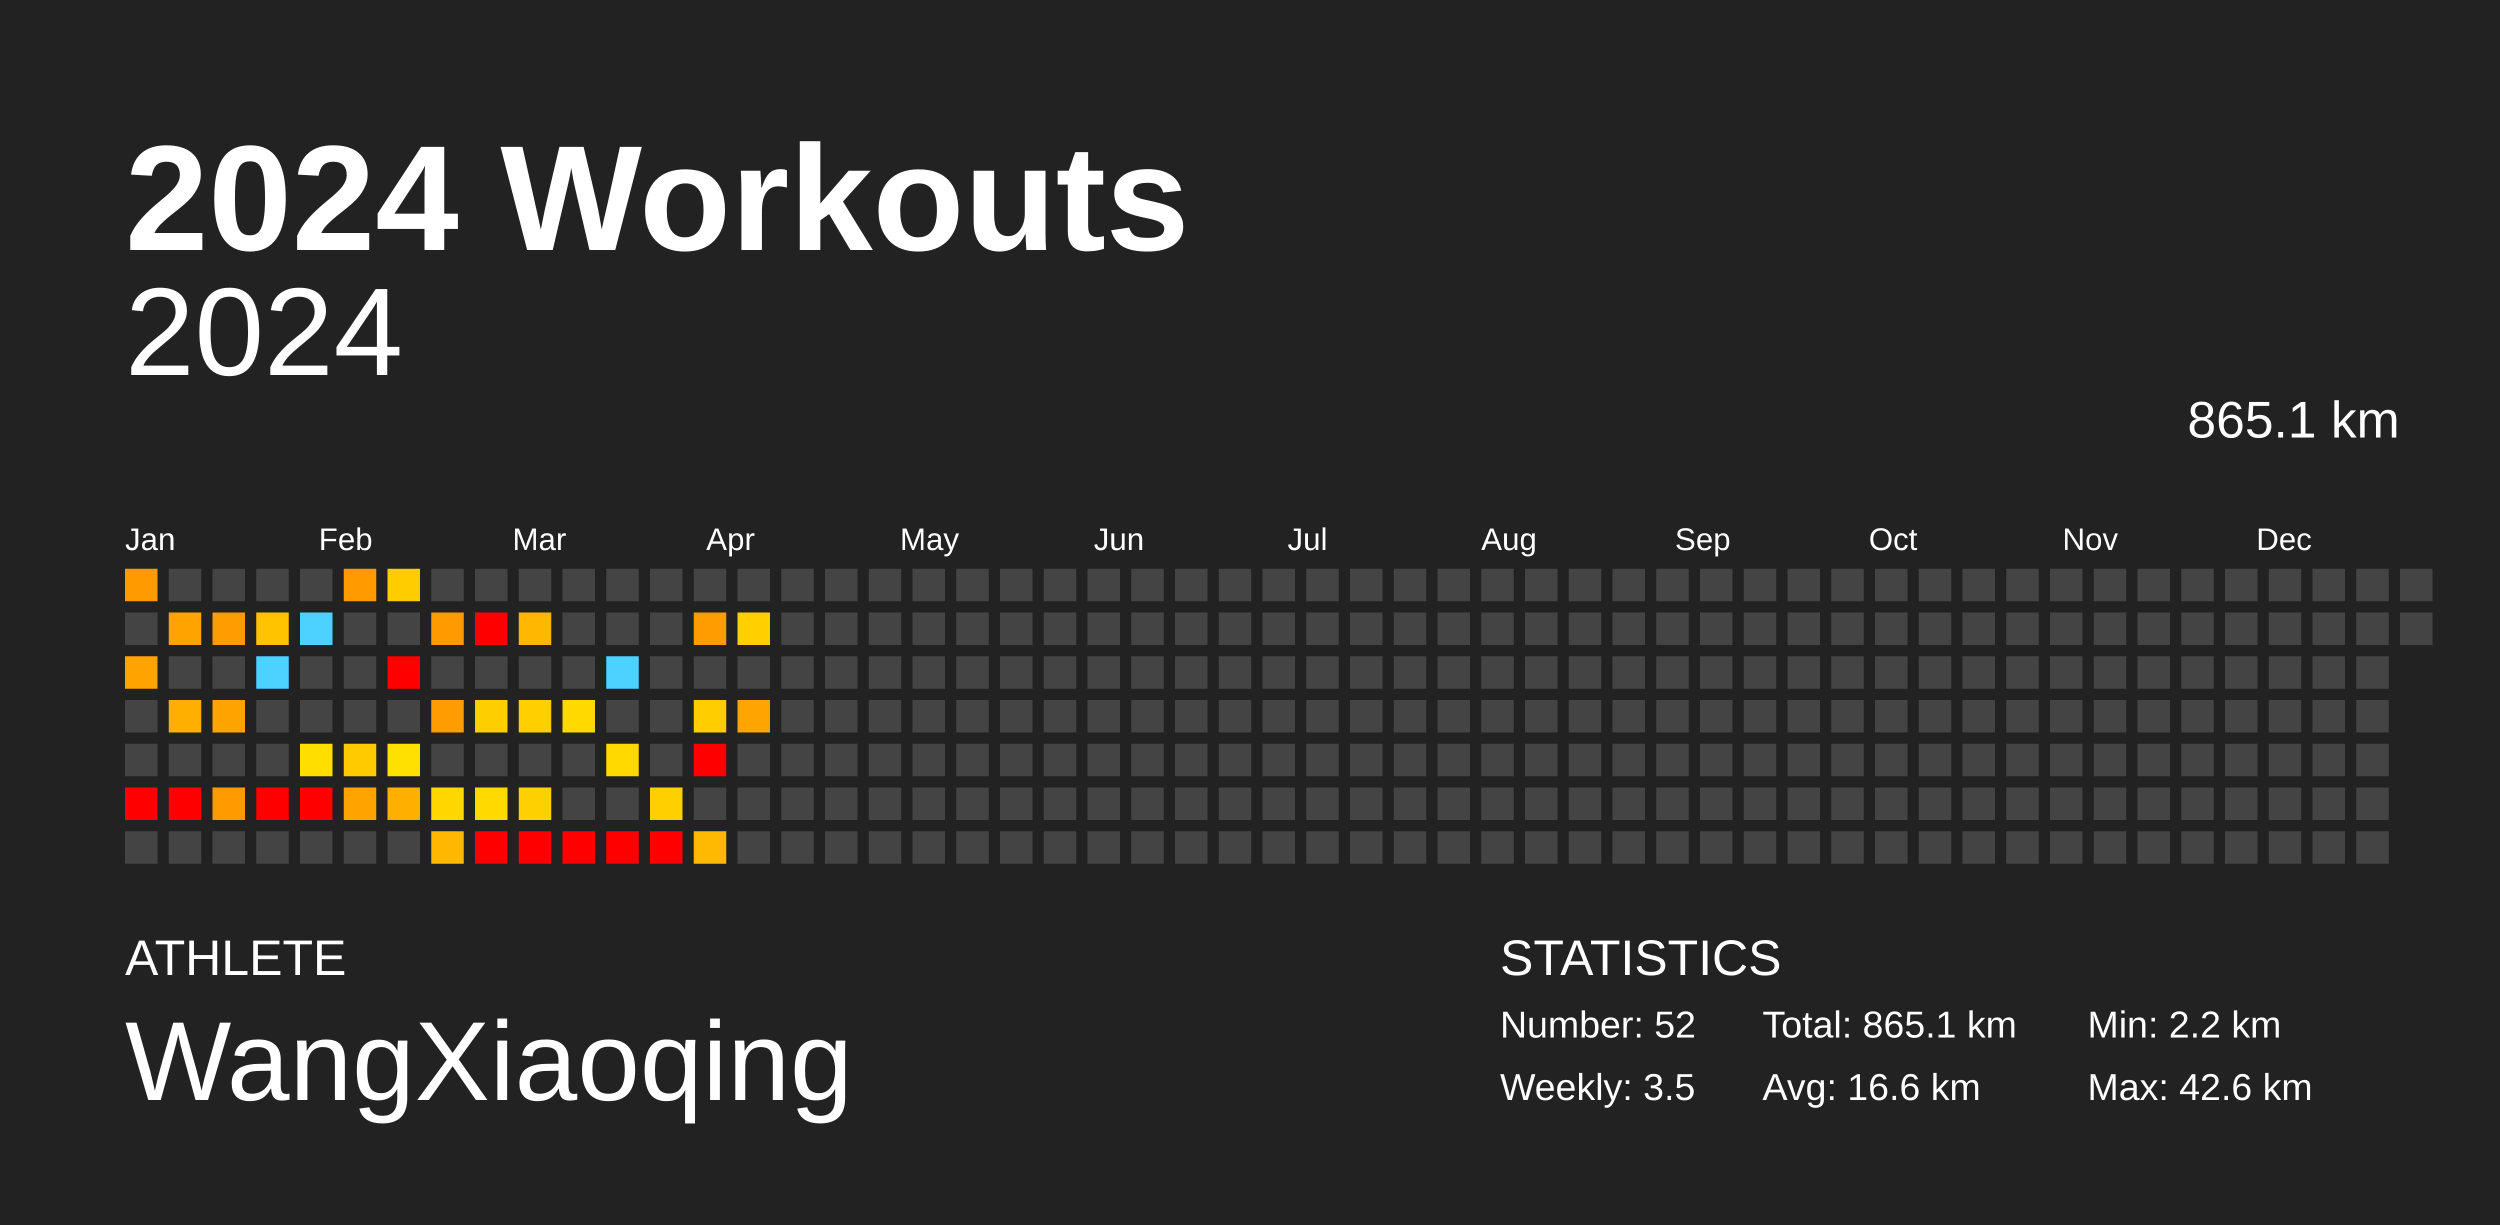
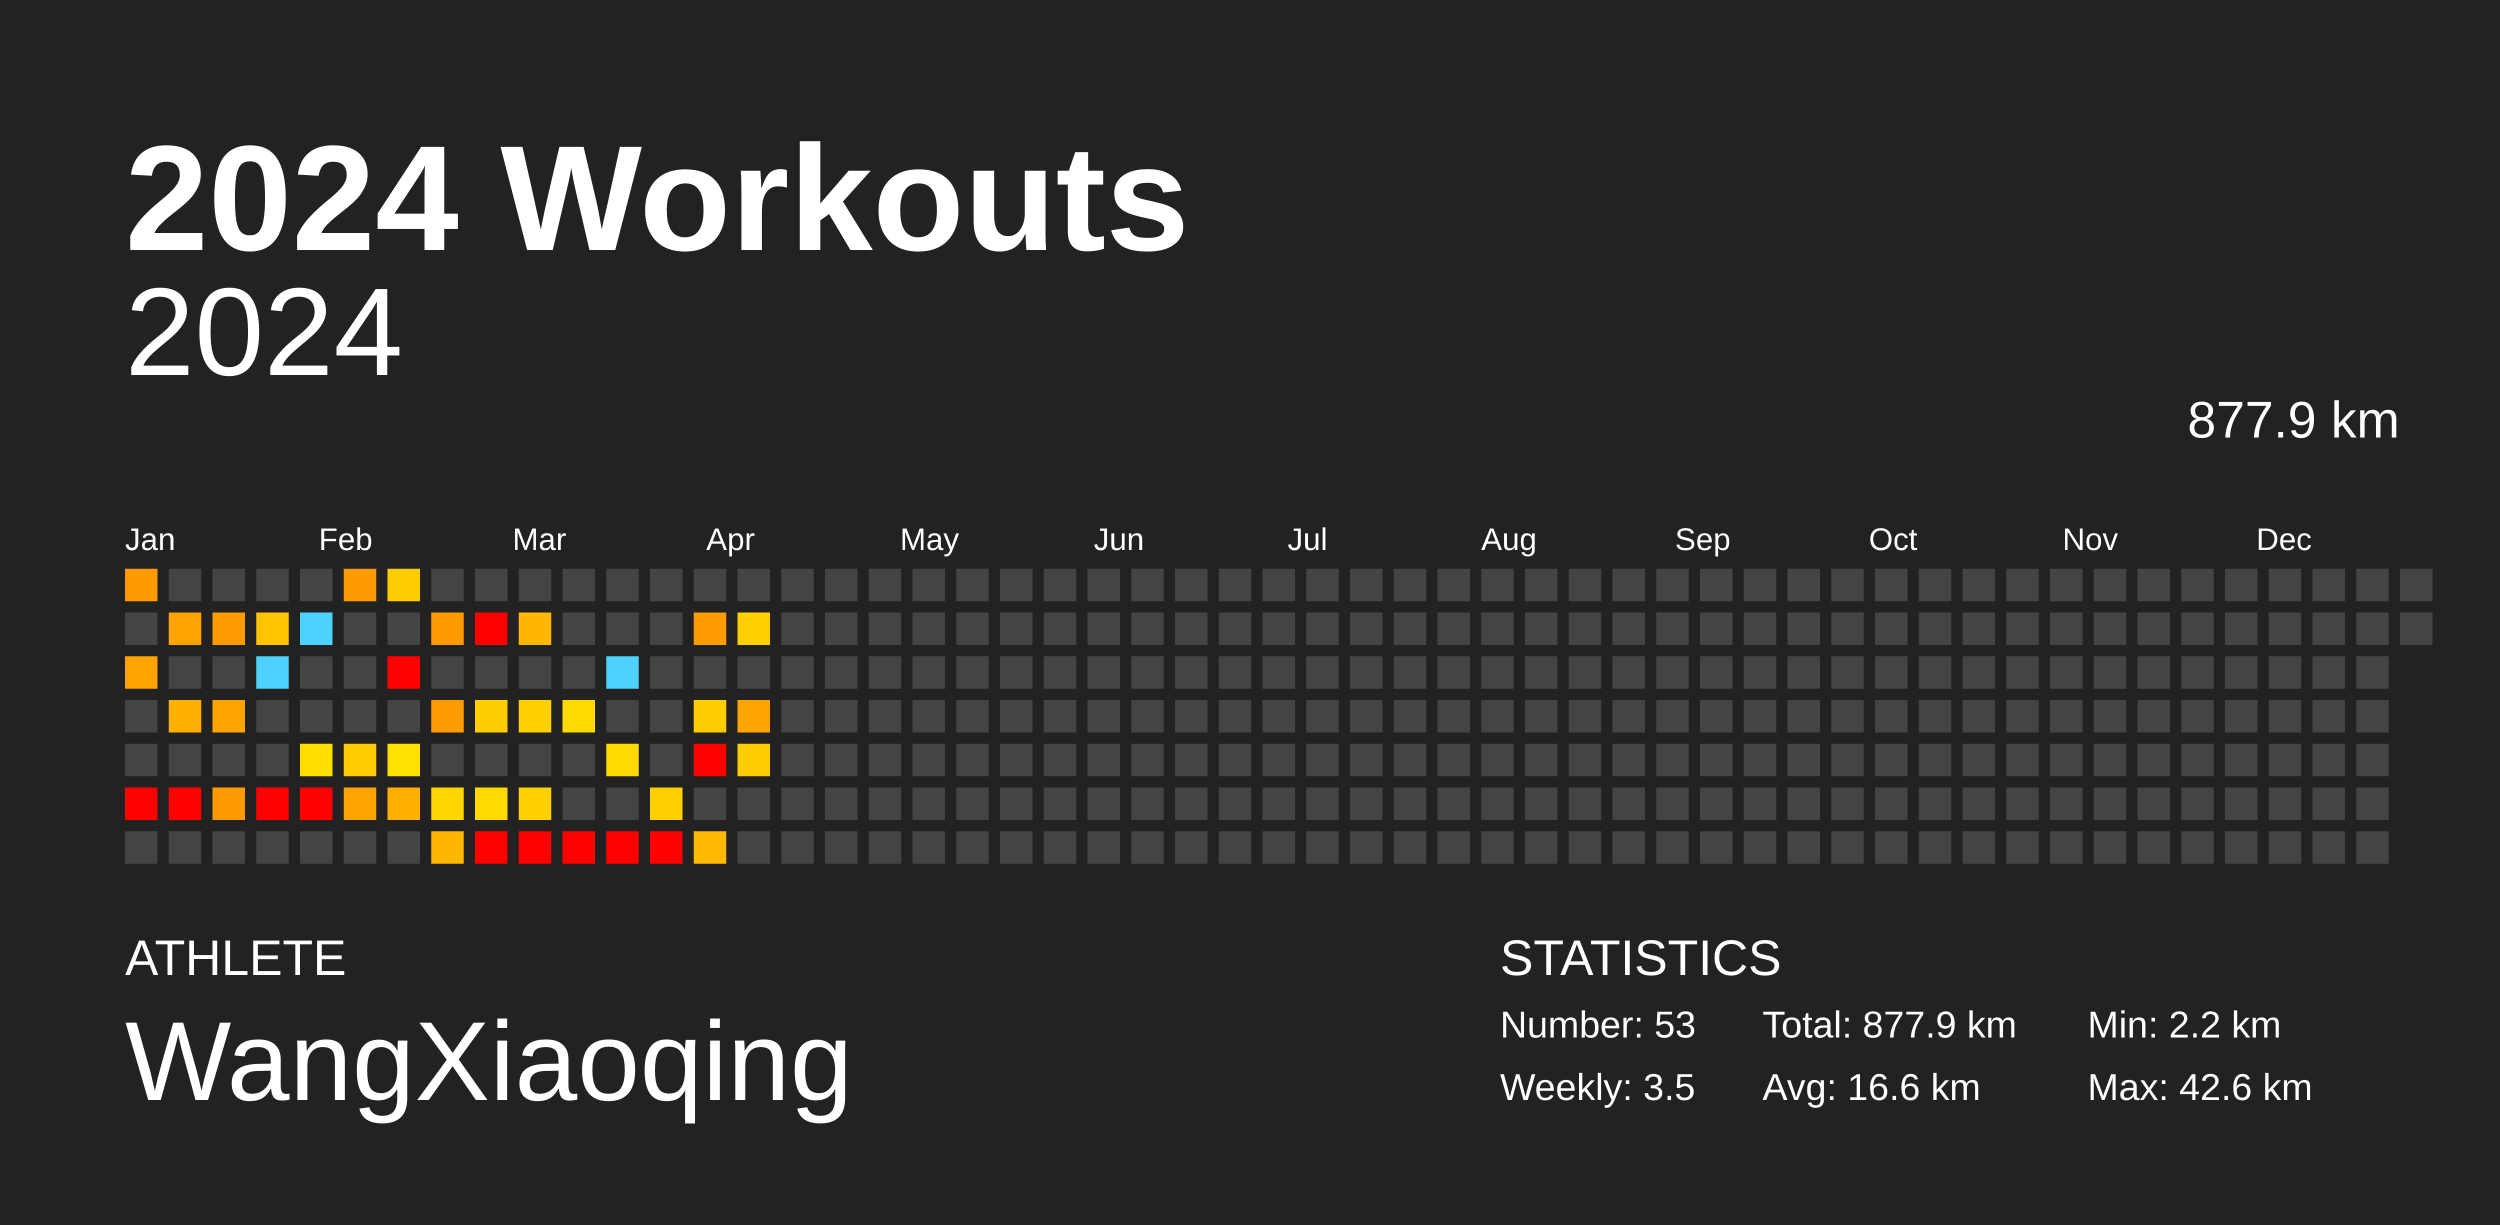
<svg xmlns="http://www.w3.org/2000/svg" baseProfile="full" height="98mm" version="1.1" viewBox="0,0,200,98" width="200mm">
  <defs />
  <rect fill="#222222" height="98" width="200" x="0" y="0" />
  <text fill="#FFFFFF" style="font-size:12px; font-family:Arial; font-weight:bold;" x="10" y="20">2024 Workouts</text>
  <text fill="#FFFFFF" style="font-size:4px; font-family:Arial" x="10" y="78">ATHLETE</text>
  <text fill="#FFFFFF" style="font-size:9px; font-family:Arial" x="10" y="88">WangXiaoqing</text>
  <text fill="#FFFFFF" style="font-size:4px; font-family:Arial" x="120" y="78">STATISTICS</text>
-   <text fill="#FFFFFF" style="font-size:3px; font-family:Arial" x="120" y="83">Number: 52</text>
+   <text fill="#FFFFFF" style="font-size:3px; font-family:Arial" x="120" y="83">Number: 53</text>
  <text fill="#FFFFFF" style="font-size:3px; font-family:Arial" x="120" y="88">Weekly: 3.5</text>
-   <text fill="#FFFFFF" style="font-size:3px; font-family:Arial" x="141" y="83">Total: 865.1 km</text>
+   <text fill="#FFFFFF" style="font-size:3px; font-family:Arial" x="141" y="83">Total: 877.9 km</text>
  <text fill="#FFFFFF" style="font-size:3px; font-family:Arial" x="141" y="88">Avg: 16.6 km</text>
  <text fill="#FFFFFF" style="font-size:3px; font-family:Arial" x="167" y="83">Min: 2.2 km</text>
  <text fill="#FFFFFF" style="font-size:3px; font-family:Arial" x="167" y="88">Max: 42.6 km</text>
  <text alignment-baseline="hanging" fill="#FFFFFF" style="font-size:10.0px; font-family:Arial;" x="10" y="30">2024</text>
-   <text alignment-baseline="hanging" fill="#FFFFFF" style="font-size:4.125px; font-family:Arial;" x="175" y="35">865.1 km</text>
+   <text alignment-baseline="hanging" fill="#FFFFFF" style="font-size:4.125px; font-family:Arial;" x="175" y="35">877.9 km</text>
  <text fill="#FFFFFF" style="font-size:2.5px; font-family:Arial" x="10.0" y="44">Jan</text>
  <text fill="#FFFFFF" style="font-size:2.5px; font-family:Arial" x="25.5" y="44">Feb</text>
  <text fill="#FFFFFF" style="font-size:2.5px; font-family:Arial" x="41.0" y="44">Mar</text>
  <text fill="#FFFFFF" style="font-size:2.5px; font-family:Arial" x="56.5" y="44">Apr</text>
  <text fill="#FFFFFF" style="font-size:2.5px; font-family:Arial" x="72.0" y="44">May</text>
  <text fill="#FFFFFF" style="font-size:2.5px; font-family:Arial" x="87.5" y="44">Jun</text>
  <text fill="#FFFFFF" style="font-size:2.5px; font-family:Arial" x="103.0" y="44">Jul</text>
  <text fill="#FFFFFF" style="font-size:2.5px; font-family:Arial" x="118.5" y="44">Aug</text>
  <text fill="#FFFFFF" style="font-size:2.5px; font-family:Arial" x="134.0" y="44">Sep</text>
  <text fill="#FFFFFF" style="font-size:2.5px; font-family:Arial" x="149.5" y="44">Oct</text>
  <text fill="#FFFFFF" style="font-size:2.5px; font-family:Arial" x="165.0" y="44">Nov</text>
  <text fill="#FFFFFF" style="font-size:2.5px; font-family:Arial" x="180.5" y="44">Dec</text>
  <rect fill="#ff9b00" height="2.6" width="2.6" x="10.0" y="45.5" />
  <rect fill="#444444" height="2.6" width="2.6" x="10.0" y="49.0" />
  <rect fill="#ffa300" height="2.6" width="2.6" x="10.0" y="52.5" />
  <rect fill="#444444" height="2.6" width="2.6" x="10.0" y="56.0" />
  <rect fill="#444444" height="2.6" width="2.6" x="10.0" y="59.5" />
  <rect fill="red" height="2.6" width="2.6" x="10.0" y="63.0" />
  <rect fill="#444444" height="2.6" width="2.6" x="10.0" y="66.5" />
  <rect fill="#444444" height="2.6" width="2.6" x="13.5" y="45.5" />
  <rect fill="#ffa300" height="2.6" width="2.6" x="13.5" y="49.0" />
  <rect fill="#444444" height="2.6" width="2.6" x="13.5" y="52.5" />
  <rect fill="#ffaf00" height="2.6" width="2.6" x="13.5" y="56.0" />
  <rect fill="#444444" height="2.6" width="2.6" x="13.5" y="59.5" />
  <rect fill="red" height="2.6" width="2.6" x="13.5" y="63.0" />
  <rect fill="#444444" height="2.6" width="2.6" x="13.5" y="66.5" />
  <rect fill="#444444" height="2.6" width="2.6" x="17.0" y="45.5" />
  <rect fill="#ff9c00" height="2.6" width="2.6" x="17.0" y="49.0" />
  <rect fill="#444444" height="2.6" width="2.6" x="17.0" y="52.5" />
  <rect fill="#ffa300" height="2.6" width="2.6" x="17.0" y="56.0" />
  <rect fill="#444444" height="2.6" width="2.6" x="17.0" y="59.5" />
  <rect fill="#ff9b00" height="2.6" width="2.6" x="17.0" y="63.0" />
  <rect fill="#444444" height="2.6" width="2.6" x="17.0" y="66.5" />
  <rect fill="#444444" height="2.6" width="2.6" x="20.5" y="45.5" />
  <rect fill="#ffc300" height="2.6" width="2.6" x="20.5" y="49.0" />
  <rect fill="#4dd2ff" height="2.6" width="2.6" x="20.5" y="52.5" />
  <rect fill="#444444" height="2.6" width="2.6" x="20.5" y="56.0" />
  <rect fill="#444444" height="2.6" width="2.6" x="20.5" y="59.5" />
  <rect fill="red" height="2.6" width="2.6" x="20.5" y="63.0" />
  <rect fill="#444444" height="2.6" width="2.6" x="20.5" y="66.5" />
  <rect fill="#444444" height="2.6" width="2.6" x="24.0" y="45.5" />
  <rect fill="#4dd2ff" height="2.6" width="2.6" x="24.0" y="49.0" />
  <rect fill="#444444" height="2.6" width="2.6" x="24.0" y="52.5" />
  <rect fill="#444444" height="2.6" width="2.6" x="24.0" y="56.0" />
  <rect fill="#ffde00" height="2.6" width="2.6" x="24.0" y="59.5" />
  <rect fill="red" height="2.6" width="2.6" x="24.0" y="63.0" />
  <rect fill="#444444" height="2.6" width="2.6" x="24.0" y="66.5" />
  <rect fill="#ff9b00" height="2.6" width="2.6" x="27.5" y="45.5" />
  <rect fill="#444444" height="2.6" width="2.6" x="27.5" y="49.0" />
  <rect fill="#444444" height="2.6" width="2.6" x="27.5" y="52.5" />
  <rect fill="#444444" height="2.6" width="2.6" x="27.5" y="56.0" />
  <rect fill="#ffcb00" height="2.6" width="2.6" x="27.5" y="59.5" />
  <rect fill="#ffa300" height="2.6" width="2.6" x="27.5" y="63.0" />
  <rect fill="#444444" height="2.6" width="2.6" x="27.5" y="66.5" />
  <rect fill="#ffcc00" height="2.6" width="2.6" x="31.0" y="45.5" />
  <rect fill="#444444" height="2.6" width="2.6" x="31.0" y="49.0" />
  <rect fill="red" height="2.6" width="2.6" x="31.0" y="52.5" />
  <rect fill="#444444" height="2.6" width="2.6" x="31.0" y="56.0" />
  <rect fill="#ffe000" height="2.6" width="2.6" x="31.0" y="59.5" />
  <rect fill="#ffaf00" height="2.6" width="2.6" x="31.0" y="63.0" />
  <rect fill="#444444" height="2.6" width="2.6" x="31.0" y="66.5" />
  <rect fill="#444444" height="2.6" width="2.6" x="34.5" y="45.5" />
  <rect fill="#ff9b00" height="2.6" width="2.6" x="34.5" y="49.0" />
  <rect fill="#444444" height="2.6" width="2.6" x="34.5" y="52.5" />
  <rect fill="#ff9c00" height="2.6" width="2.6" x="34.5" y="56.0" />
  <rect fill="#444444" height="2.6" width="2.6" x="34.5" y="59.5" />
  <rect fill="#ffd600" height="2.6" width="2.6" x="34.5" y="63.0" />
  <rect fill="#ffb700" height="2.6" width="2.6" x="34.5" y="66.5" />
  <rect fill="#444444" height="2.6" width="2.6" x="38.0" y="45.5" />
  <rect fill="red" height="2.6" width="2.6" x="38.0" y="49.0" />
  <rect fill="#444444" height="2.6" width="2.6" x="38.0" y="52.5" />
  <rect fill="#ffce00" height="2.6" width="2.6" x="38.0" y="56.0" />
  <rect fill="#444444" height="2.6" width="2.6" x="38.0" y="59.5" />
  <rect fill="#ffd900" height="2.6" width="2.6" x="38.0" y="63.0" />
  <rect fill="red" height="2.6" width="2.6" x="38.0" y="66.5" />
  <rect fill="#444444" height="2.6" width="2.6" x="41.5" y="45.5" />
  <rect fill="#ffb700" height="2.6" width="2.6" x="41.5" y="49.0" />
  <rect fill="#444444" height="2.6" width="2.6" x="41.5" y="52.5" />
  <rect fill="#ffd000" height="2.6" width="2.6" x="41.5" y="56.0" />
  <rect fill="#444444" height="2.6" width="2.6" x="41.5" y="59.5" />
  <rect fill="#ffd100" height="2.6" width="2.6" x="41.5" y="63.0" />
  <rect fill="red" height="2.6" width="2.6" x="41.5" y="66.5" />
  <rect fill="#444444" height="2.6" width="2.6" x="45.0" y="45.5" />
  <rect fill="#444444" height="2.6" width="2.6" x="45.0" y="49.0" />
  <rect fill="#444444" height="2.6" width="2.6" x="45.0" y="52.5" />
  <rect fill="#ffd900" height="2.6" width="2.6" x="45.0" y="56.0" />
  <rect fill="#444444" height="2.6" width="2.6" x="45.0" y="59.5" />
  <rect fill="#444444" height="2.6" width="2.6" x="45.0" y="63.0" />
  <rect fill="red" height="2.6" width="2.6" x="45.0" y="66.5" />
  <rect fill="#444444" height="2.6" width="2.6" x="48.5" y="45.5" />
  <rect fill="#444444" height="2.6" width="2.6" x="48.5" y="49.0" />
  <rect fill="#4dd2ff" height="2.6" width="2.6" x="48.5" y="52.5" />
  <rect fill="#444444" height="2.6" width="2.6" x="48.5" y="56.0" />
  <rect fill="#ffd900" height="2.6" width="2.6" x="48.5" y="59.5" />
  <rect fill="#444444" height="2.6" width="2.6" x="48.5" y="63.0" />
  <rect fill="red" height="2.6" width="2.6" x="48.5" y="66.5" />
  <rect fill="#444444" height="2.6" width="2.6" x="52.0" y="45.5" />
  <rect fill="#444444" height="2.6" width="2.6" x="52.0" y="49.0" />
  <rect fill="#444444" height="2.6" width="2.6" x="52.0" y="52.5" />
  <rect fill="#444444" height="2.6" width="2.6" x="52.0" y="56.0" />
  <rect fill="#444444" height="2.6" width="2.6" x="52.0" y="59.5" />
  <rect fill="#ffcf00" height="2.6" width="2.6" x="52.0" y="63.0" />
  <rect fill="red" height="2.6" width="2.6" x="52.0" y="66.5" />
  <rect fill="#444444" height="2.6" width="2.6" x="55.5" y="45.5" />
  <rect fill="#ff9c00" height="2.6" width="2.6" x="55.5" y="49.0" />
  <rect fill="#444444" height="2.6" width="2.6" x="55.5" y="52.5" />
  <rect fill="#ffcd00" height="2.6" width="2.6" x="55.5" y="56.0" />
  <rect fill="red" height="2.6" width="2.6" x="55.5" y="59.5" />
  <rect fill="#444444" height="2.6" width="2.6" x="55.5" y="63.0" />
  <rect fill="#ffb900" height="2.6" width="2.6" x="55.5" y="66.5" />
  <rect fill="#444444" height="2.6" width="2.6" x="59.0" y="45.5" />
  <rect fill="#ffcf00" height="2.6" width="2.6" x="59.0" y="49.0" />
  <rect fill="#444444" height="2.6" width="2.6" x="59.0" y="52.5" />
  <rect fill="#ffa400" height="2.6" width="2.6" x="59.0" y="56.0" />
-   <rect fill="#444444" height="2.6" width="2.6" x="59.0" y="59.5" />
+   <rect fill="#ffcc00" height="2.6" width="2.6" x="59.0" y="59.5" />
  <rect fill="#444444" height="2.6" width="2.6" x="59.0" y="63.0" />
  <rect fill="#444444" height="2.6" width="2.6" x="59.0" y="66.5" />
  <rect fill="#444444" height="2.6" width="2.6" x="62.5" y="45.5" />
  <rect fill="#444444" height="2.6" width="2.6" x="62.5" y="49.0" />
  <rect fill="#444444" height="2.6" width="2.6" x="62.5" y="52.5" />
  <rect fill="#444444" height="2.6" width="2.6" x="62.5" y="56.0" />
  <rect fill="#444444" height="2.6" width="2.6" x="62.5" y="59.5" />
  <rect fill="#444444" height="2.6" width="2.6" x="62.5" y="63.0" />
  <rect fill="#444444" height="2.6" width="2.6" x="62.5" y="66.5" />
  <rect fill="#444444" height="2.6" width="2.6" x="66.0" y="45.5" />
  <rect fill="#444444" height="2.6" width="2.6" x="66.0" y="49.0" />
  <rect fill="#444444" height="2.6" width="2.6" x="66.0" y="52.5" />
  <rect fill="#444444" height="2.6" width="2.6" x="66.0" y="56.0" />
  <rect fill="#444444" height="2.6" width="2.6" x="66.0" y="59.5" />
  <rect fill="#444444" height="2.6" width="2.6" x="66.0" y="63.0" />
  <rect fill="#444444" height="2.6" width="2.6" x="66.0" y="66.5" />
  <rect fill="#444444" height="2.6" width="2.6" x="69.5" y="45.5" />
  <rect fill="#444444" height="2.6" width="2.6" x="69.5" y="49.0" />
  <rect fill="#444444" height="2.6" width="2.6" x="69.5" y="52.5" />
  <rect fill="#444444" height="2.6" width="2.6" x="69.5" y="56.0" />
  <rect fill="#444444" height="2.6" width="2.6" x="69.5" y="59.5" />
  <rect fill="#444444" height="2.6" width="2.6" x="69.5" y="63.0" />
  <rect fill="#444444" height="2.6" width="2.6" x="69.5" y="66.5" />
  <rect fill="#444444" height="2.6" width="2.6" x="73.0" y="45.5" />
  <rect fill="#444444" height="2.6" width="2.6" x="73.0" y="49.0" />
  <rect fill="#444444" height="2.6" width="2.6" x="73.0" y="52.5" />
  <rect fill="#444444" height="2.6" width="2.6" x="73.0" y="56.0" />
  <rect fill="#444444" height="2.6" width="2.6" x="73.0" y="59.5" />
  <rect fill="#444444" height="2.6" width="2.6" x="73.0" y="63.0" />
  <rect fill="#444444" height="2.6" width="2.6" x="73.0" y="66.5" />
  <rect fill="#444444" height="2.6" width="2.6" x="76.5" y="45.5" />
  <rect fill="#444444" height="2.6" width="2.6" x="76.5" y="49.0" />
  <rect fill="#444444" height="2.6" width="2.6" x="76.5" y="52.5" />
  <rect fill="#444444" height="2.6" width="2.6" x="76.5" y="56.0" />
  <rect fill="#444444" height="2.6" width="2.6" x="76.5" y="59.5" />
  <rect fill="#444444" height="2.6" width="2.6" x="76.5" y="63.0" />
  <rect fill="#444444" height="2.6" width="2.6" x="76.5" y="66.5" />
  <rect fill="#444444" height="2.6" width="2.6" x="80.0" y="45.5" />
  <rect fill="#444444" height="2.6" width="2.6" x="80.0" y="49.0" />
  <rect fill="#444444" height="2.6" width="2.6" x="80.0" y="52.5" />
  <rect fill="#444444" height="2.6" width="2.6" x="80.0" y="56.0" />
  <rect fill="#444444" height="2.6" width="2.6" x="80.0" y="59.5" />
  <rect fill="#444444" height="2.6" width="2.6" x="80.0" y="63.0" />
  <rect fill="#444444" height="2.6" width="2.6" x="80.0" y="66.5" />
  <rect fill="#444444" height="2.6" width="2.6" x="83.5" y="45.5" />
  <rect fill="#444444" height="2.6" width="2.6" x="83.5" y="49.0" />
  <rect fill="#444444" height="2.6" width="2.6" x="83.5" y="52.5" />
  <rect fill="#444444" height="2.6" width="2.6" x="83.5" y="56.0" />
  <rect fill="#444444" height="2.6" width="2.6" x="83.5" y="59.5" />
  <rect fill="#444444" height="2.6" width="2.6" x="83.5" y="63.0" />
  <rect fill="#444444" height="2.6" width="2.6" x="83.5" y="66.5" />
  <rect fill="#444444" height="2.6" width="2.6" x="87.0" y="45.5" />
  <rect fill="#444444" height="2.6" width="2.6" x="87.0" y="49.0" />
  <rect fill="#444444" height="2.6" width="2.6" x="87.0" y="52.5" />
  <rect fill="#444444" height="2.6" width="2.6" x="87.0" y="56.0" />
  <rect fill="#444444" height="2.6" width="2.6" x="87.0" y="59.5" />
  <rect fill="#444444" height="2.6" width="2.6" x="87.0" y="63.0" />
  <rect fill="#444444" height="2.6" width="2.6" x="87.0" y="66.5" />
  <rect fill="#444444" height="2.6" width="2.6" x="90.5" y="45.5" />
  <rect fill="#444444" height="2.6" width="2.6" x="90.5" y="49.0" />
  <rect fill="#444444" height="2.6" width="2.6" x="90.5" y="52.5" />
  <rect fill="#444444" height="2.6" width="2.6" x="90.5" y="56.0" />
  <rect fill="#444444" height="2.6" width="2.6" x="90.5" y="59.5" />
  <rect fill="#444444" height="2.6" width="2.6" x="90.5" y="63.0" />
  <rect fill="#444444" height="2.6" width="2.6" x="90.5" y="66.5" />
  <rect fill="#444444" height="2.6" width="2.6" x="94.0" y="45.5" />
  <rect fill="#444444" height="2.6" width="2.6" x="94.0" y="49.0" />
  <rect fill="#444444" height="2.6" width="2.6" x="94.0" y="52.5" />
  <rect fill="#444444" height="2.6" width="2.6" x="94.0" y="56.0" />
  <rect fill="#444444" height="2.6" width="2.6" x="94.0" y="59.5" />
  <rect fill="#444444" height="2.6" width="2.6" x="94.0" y="63.0" />
  <rect fill="#444444" height="2.6" width="2.6" x="94.0" y="66.5" />
  <rect fill="#444444" height="2.6" width="2.6" x="97.5" y="45.5" />
  <rect fill="#444444" height="2.6" width="2.6" x="97.5" y="49.0" />
  <rect fill="#444444" height="2.6" width="2.6" x="97.5" y="52.5" />
  <rect fill="#444444" height="2.6" width="2.6" x="97.5" y="56.0" />
  <rect fill="#444444" height="2.6" width="2.6" x="97.5" y="59.5" />
  <rect fill="#444444" height="2.6" width="2.6" x="97.5" y="63.0" />
  <rect fill="#444444" height="2.6" width="2.6" x="97.5" y="66.5" />
  <rect fill="#444444" height="2.6" width="2.6" x="101.0" y="45.5" />
  <rect fill="#444444" height="2.6" width="2.6" x="101.0" y="49.0" />
  <rect fill="#444444" height="2.6" width="2.6" x="101.0" y="52.5" />
  <rect fill="#444444" height="2.6" width="2.6" x="101.0" y="56.0" />
  <rect fill="#444444" height="2.6" width="2.6" x="101.0" y="59.5" />
  <rect fill="#444444" height="2.6" width="2.6" x="101.0" y="63.0" />
  <rect fill="#444444" height="2.6" width="2.6" x="101.0" y="66.5" />
  <rect fill="#444444" height="2.6" width="2.6" x="104.5" y="45.5" />
  <rect fill="#444444" height="2.6" width="2.6" x="104.5" y="49.0" />
  <rect fill="#444444" height="2.6" width="2.6" x="104.5" y="52.5" />
  <rect fill="#444444" height="2.6" width="2.6" x="104.5" y="56.0" />
  <rect fill="#444444" height="2.6" width="2.6" x="104.5" y="59.5" />
  <rect fill="#444444" height="2.6" width="2.6" x="104.5" y="63.0" />
  <rect fill="#444444" height="2.6" width="2.6" x="104.5" y="66.5" />
  <rect fill="#444444" height="2.6" width="2.6" x="108.0" y="45.5" />
  <rect fill="#444444" height="2.6" width="2.6" x="108.0" y="49.0" />
  <rect fill="#444444" height="2.6" width="2.6" x="108.0" y="52.5" />
  <rect fill="#444444" height="2.6" width="2.6" x="108.0" y="56.0" />
  <rect fill="#444444" height="2.6" width="2.6" x="108.0" y="59.5" />
  <rect fill="#444444" height="2.6" width="2.6" x="108.0" y="63.0" />
  <rect fill="#444444" height="2.6" width="2.6" x="108.0" y="66.5" />
  <rect fill="#444444" height="2.6" width="2.6" x="111.5" y="45.5" />
  <rect fill="#444444" height="2.6" width="2.6" x="111.5" y="49.0" />
  <rect fill="#444444" height="2.6" width="2.6" x="111.5" y="52.5" />
  <rect fill="#444444" height="2.6" width="2.6" x="111.5" y="56.0" />
  <rect fill="#444444" height="2.6" width="2.6" x="111.5" y="59.5" />
  <rect fill="#444444" height="2.6" width="2.6" x="111.5" y="63.0" />
  <rect fill="#444444" height="2.6" width="2.6" x="111.5" y="66.5" />
  <rect fill="#444444" height="2.6" width="2.6" x="115.0" y="45.5" />
  <rect fill="#444444" height="2.6" width="2.6" x="115.0" y="49.0" />
  <rect fill="#444444" height="2.6" width="2.6" x="115.0" y="52.5" />
  <rect fill="#444444" height="2.6" width="2.6" x="115.0" y="56.0" />
  <rect fill="#444444" height="2.6" width="2.6" x="115.0" y="59.5" />
  <rect fill="#444444" height="2.6" width="2.6" x="115.0" y="63.0" />
  <rect fill="#444444" height="2.6" width="2.6" x="115.0" y="66.5" />
  <rect fill="#444444" height="2.6" width="2.6" x="118.5" y="45.5" />
  <rect fill="#444444" height="2.6" width="2.6" x="118.5" y="49.0" />
  <rect fill="#444444" height="2.6" width="2.6" x="118.5" y="52.5" />
  <rect fill="#444444" height="2.6" width="2.6" x="118.5" y="56.0" />
  <rect fill="#444444" height="2.6" width="2.6" x="118.5" y="59.5" />
  <rect fill="#444444" height="2.6" width="2.6" x="118.5" y="63.0" />
  <rect fill="#444444" height="2.6" width="2.6" x="118.5" y="66.5" />
  <rect fill="#444444" height="2.6" width="2.6" x="122.0" y="45.5" />
  <rect fill="#444444" height="2.6" width="2.6" x="122.0" y="49.0" />
  <rect fill="#444444" height="2.6" width="2.6" x="122.0" y="52.5" />
  <rect fill="#444444" height="2.6" width="2.6" x="122.0" y="56.0" />
  <rect fill="#444444" height="2.6" width="2.6" x="122.0" y="59.5" />
  <rect fill="#444444" height="2.6" width="2.6" x="122.0" y="63.0" />
  <rect fill="#444444" height="2.6" width="2.6" x="122.0" y="66.5" />
  <rect fill="#444444" height="2.6" width="2.6" x="125.5" y="45.5" />
  <rect fill="#444444" height="2.6" width="2.6" x="125.5" y="49.0" />
  <rect fill="#444444" height="2.6" width="2.6" x="125.5" y="52.5" />
  <rect fill="#444444" height="2.6" width="2.6" x="125.5" y="56.0" />
  <rect fill="#444444" height="2.6" width="2.6" x="125.5" y="59.5" />
  <rect fill="#444444" height="2.6" width="2.6" x="125.5" y="63.0" />
  <rect fill="#444444" height="2.6" width="2.6" x="125.5" y="66.5" />
  <rect fill="#444444" height="2.6" width="2.6" x="129.0" y="45.5" />
  <rect fill="#444444" height="2.6" width="2.6" x="129.0" y="49.0" />
  <rect fill="#444444" height="2.6" width="2.6" x="129.0" y="52.5" />
  <rect fill="#444444" height="2.6" width="2.6" x="129.0" y="56.0" />
  <rect fill="#444444" height="2.6" width="2.6" x="129.0" y="59.5" />
  <rect fill="#444444" height="2.6" width="2.6" x="129.0" y="63.0" />
  <rect fill="#444444" height="2.6" width="2.6" x="129.0" y="66.5" />
  <rect fill="#444444" height="2.6" width="2.6" x="132.5" y="45.5" />
  <rect fill="#444444" height="2.6" width="2.6" x="132.5" y="49.0" />
  <rect fill="#444444" height="2.6" width="2.6" x="132.5" y="52.5" />
  <rect fill="#444444" height="2.6" width="2.6" x="132.5" y="56.0" />
  <rect fill="#444444" height="2.6" width="2.6" x="132.5" y="59.5" />
  <rect fill="#444444" height="2.6" width="2.6" x="132.5" y="63.0" />
  <rect fill="#444444" height="2.6" width="2.6" x="132.5" y="66.5" />
  <rect fill="#444444" height="2.6" width="2.6" x="136.0" y="45.5" />
  <rect fill="#444444" height="2.6" width="2.6" x="136.0" y="49.0" />
  <rect fill="#444444" height="2.6" width="2.6" x="136.0" y="52.5" />
  <rect fill="#444444" height="2.6" width="2.6" x="136.0" y="56.0" />
  <rect fill="#444444" height="2.6" width="2.6" x="136.0" y="59.5" />
  <rect fill="#444444" height="2.6" width="2.6" x="136.0" y="63.0" />
  <rect fill="#444444" height="2.6" width="2.6" x="136.0" y="66.5" />
  <rect fill="#444444" height="2.6" width="2.6" x="139.5" y="45.5" />
  <rect fill="#444444" height="2.6" width="2.6" x="139.5" y="49.0" />
  <rect fill="#444444" height="2.6" width="2.6" x="139.5" y="52.5" />
  <rect fill="#444444" height="2.6" width="2.6" x="139.5" y="56.0" />
  <rect fill="#444444" height="2.6" width="2.6" x="139.5" y="59.5" />
  <rect fill="#444444" height="2.6" width="2.6" x="139.5" y="63.0" />
  <rect fill="#444444" height="2.6" width="2.6" x="139.5" y="66.5" />
  <rect fill="#444444" height="2.6" width="2.6" x="143.0" y="45.5" />
  <rect fill="#444444" height="2.6" width="2.6" x="143.0" y="49.0" />
  <rect fill="#444444" height="2.6" width="2.6" x="143.0" y="52.5" />
  <rect fill="#444444" height="2.6" width="2.6" x="143.0" y="56.0" />
  <rect fill="#444444" height="2.6" width="2.6" x="143.0" y="59.5" />
  <rect fill="#444444" height="2.6" width="2.6" x="143.0" y="63.0" />
  <rect fill="#444444" height="2.6" width="2.6" x="143.0" y="66.5" />
  <rect fill="#444444" height="2.6" width="2.6" x="146.5" y="45.5" />
  <rect fill="#444444" height="2.6" width="2.6" x="146.5" y="49.0" />
  <rect fill="#444444" height="2.6" width="2.6" x="146.5" y="52.5" />
  <rect fill="#444444" height="2.6" width="2.6" x="146.5" y="56.0" />
  <rect fill="#444444" height="2.6" width="2.6" x="146.5" y="59.5" />
  <rect fill="#444444" height="2.6" width="2.6" x="146.5" y="63.0" />
  <rect fill="#444444" height="2.6" width="2.6" x="146.5" y="66.5" />
  <rect fill="#444444" height="2.6" width="2.6" x="150.0" y="45.5" />
  <rect fill="#444444" height="2.6" width="2.6" x="150.0" y="49.0" />
  <rect fill="#444444" height="2.6" width="2.6" x="150.0" y="52.5" />
  <rect fill="#444444" height="2.6" width="2.6" x="150.0" y="56.0" />
  <rect fill="#444444" height="2.6" width="2.6" x="150.0" y="59.5" />
  <rect fill="#444444" height="2.6" width="2.6" x="150.0" y="63.0" />
  <rect fill="#444444" height="2.6" width="2.6" x="150.0" y="66.5" />
  <rect fill="#444444" height="2.6" width="2.6" x="153.5" y="45.5" />
  <rect fill="#444444" height="2.6" width="2.6" x="153.5" y="49.0" />
  <rect fill="#444444" height="2.6" width="2.6" x="153.5" y="52.5" />
  <rect fill="#444444" height="2.6" width="2.6" x="153.5" y="56.0" />
  <rect fill="#444444" height="2.6" width="2.6" x="153.5" y="59.5" />
  <rect fill="#444444" height="2.6" width="2.6" x="153.5" y="63.0" />
  <rect fill="#444444" height="2.6" width="2.6" x="153.5" y="66.5" />
  <rect fill="#444444" height="2.6" width="2.6" x="157.0" y="45.5" />
  <rect fill="#444444" height="2.6" width="2.6" x="157.0" y="49.0" />
  <rect fill="#444444" height="2.6" width="2.6" x="157.0" y="52.5" />
  <rect fill="#444444" height="2.6" width="2.6" x="157.0" y="56.0" />
  <rect fill="#444444" height="2.6" width="2.6" x="157.0" y="59.5" />
  <rect fill="#444444" height="2.6" width="2.6" x="157.0" y="63.0" />
  <rect fill="#444444" height="2.6" width="2.6" x="157.0" y="66.5" />
  <rect fill="#444444" height="2.6" width="2.6" x="160.5" y="45.5" />
  <rect fill="#444444" height="2.6" width="2.6" x="160.5" y="49.0" />
  <rect fill="#444444" height="2.6" width="2.6" x="160.5" y="52.5" />
  <rect fill="#444444" height="2.6" width="2.6" x="160.5" y="56.0" />
  <rect fill="#444444" height="2.6" width="2.6" x="160.5" y="59.5" />
  <rect fill="#444444" height="2.6" width="2.6" x="160.5" y="63.0" />
  <rect fill="#444444" height="2.6" width="2.6" x="160.5" y="66.5" />
  <rect fill="#444444" height="2.6" width="2.6" x="164.0" y="45.5" />
  <rect fill="#444444" height="2.6" width="2.6" x="164.0" y="49.0" />
  <rect fill="#444444" height="2.6" width="2.6" x="164.0" y="52.5" />
  <rect fill="#444444" height="2.6" width="2.6" x="164.0" y="56.0" />
  <rect fill="#444444" height="2.6" width="2.6" x="164.0" y="59.5" />
  <rect fill="#444444" height="2.6" width="2.6" x="164.0" y="63.0" />
  <rect fill="#444444" height="2.6" width="2.6" x="164.0" y="66.5" />
  <rect fill="#444444" height="2.6" width="2.6" x="167.5" y="45.5" />
  <rect fill="#444444" height="2.6" width="2.6" x="167.5" y="49.0" />
  <rect fill="#444444" height="2.6" width="2.6" x="167.5" y="52.5" />
  <rect fill="#444444" height="2.6" width="2.6" x="167.5" y="56.0" />
  <rect fill="#444444" height="2.6" width="2.6" x="167.5" y="59.5" />
  <rect fill="#444444" height="2.6" width="2.6" x="167.5" y="63.0" />
  <rect fill="#444444" height="2.6" width="2.6" x="167.5" y="66.5" />
  <rect fill="#444444" height="2.6" width="2.6" x="171.0" y="45.5" />
  <rect fill="#444444" height="2.6" width="2.6" x="171.0" y="49.0" />
  <rect fill="#444444" height="2.6" width="2.6" x="171.0" y="52.5" />
  <rect fill="#444444" height="2.6" width="2.6" x="171.0" y="56.0" />
  <rect fill="#444444" height="2.6" width="2.6" x="171.0" y="59.5" />
  <rect fill="#444444" height="2.6" width="2.6" x="171.0" y="63.0" />
  <rect fill="#444444" height="2.6" width="2.6" x="171.0" y="66.5" />
  <rect fill="#444444" height="2.6" width="2.6" x="174.5" y="45.5" />
  <rect fill="#444444" height="2.6" width="2.6" x="174.5" y="49.0" />
  <rect fill="#444444" height="2.6" width="2.6" x="174.5" y="52.5" />
  <rect fill="#444444" height="2.6" width="2.6" x="174.5" y="56.0" />
  <rect fill="#444444" height="2.6" width="2.6" x="174.5" y="59.5" />
  <rect fill="#444444" height="2.6" width="2.6" x="174.5" y="63.0" />
  <rect fill="#444444" height="2.6" width="2.6" x="174.5" y="66.5" />
  <rect fill="#444444" height="2.6" width="2.6" x="178.0" y="45.5" />
  <rect fill="#444444" height="2.6" width="2.6" x="178.0" y="49.0" />
  <rect fill="#444444" height="2.6" width="2.6" x="178.0" y="52.5" />
  <rect fill="#444444" height="2.6" width="2.6" x="178.0" y="56.0" />
  <rect fill="#444444" height="2.6" width="2.6" x="178.0" y="59.5" />
  <rect fill="#444444" height="2.6" width="2.6" x="178.0" y="63.0" />
  <rect fill="#444444" height="2.6" width="2.6" x="178.0" y="66.5" />
  <rect fill="#444444" height="2.6" width="2.6" x="181.5" y="45.5" />
  <rect fill="#444444" height="2.6" width="2.6" x="181.5" y="49.0" />
  <rect fill="#444444" height="2.6" width="2.6" x="181.5" y="52.5" />
  <rect fill="#444444" height="2.6" width="2.6" x="181.5" y="56.0" />
  <rect fill="#444444" height="2.6" width="2.6" x="181.5" y="59.5" />
  <rect fill="#444444" height="2.6" width="2.6" x="181.5" y="63.0" />
  <rect fill="#444444" height="2.6" width="2.6" x="181.5" y="66.5" />
  <rect fill="#444444" height="2.6" width="2.6" x="185.0" y="45.5" />
  <rect fill="#444444" height="2.6" width="2.6" x="185.0" y="49.0" />
  <rect fill="#444444" height="2.6" width="2.6" x="185.0" y="52.5" />
  <rect fill="#444444" height="2.6" width="2.6" x="185.0" y="56.0" />
  <rect fill="#444444" height="2.6" width="2.6" x="185.0" y="59.5" />
  <rect fill="#444444" height="2.6" width="2.6" x="185.0" y="63.0" />
  <rect fill="#444444" height="2.6" width="2.6" x="185.0" y="66.5" />
  <rect fill="#444444" height="2.6" width="2.6" x="188.5" y="45.5" />
  <rect fill="#444444" height="2.6" width="2.6" x="188.5" y="49.0" />
  <rect fill="#444444" height="2.6" width="2.6" x="188.5" y="52.5" />
  <rect fill="#444444" height="2.6" width="2.6" x="188.5" y="56.0" />
  <rect fill="#444444" height="2.6" width="2.6" x="188.5" y="59.5" />
  <rect fill="#444444" height="2.6" width="2.6" x="188.5" y="63.0" />
  <rect fill="#444444" height="2.6" width="2.6" x="188.5" y="66.5" />
  <rect fill="#444444" height="2.6" width="2.6" x="192.0" y="45.5" />
  <rect fill="#444444" height="2.6" width="2.6" x="192.0" y="49.0" />
</svg>
